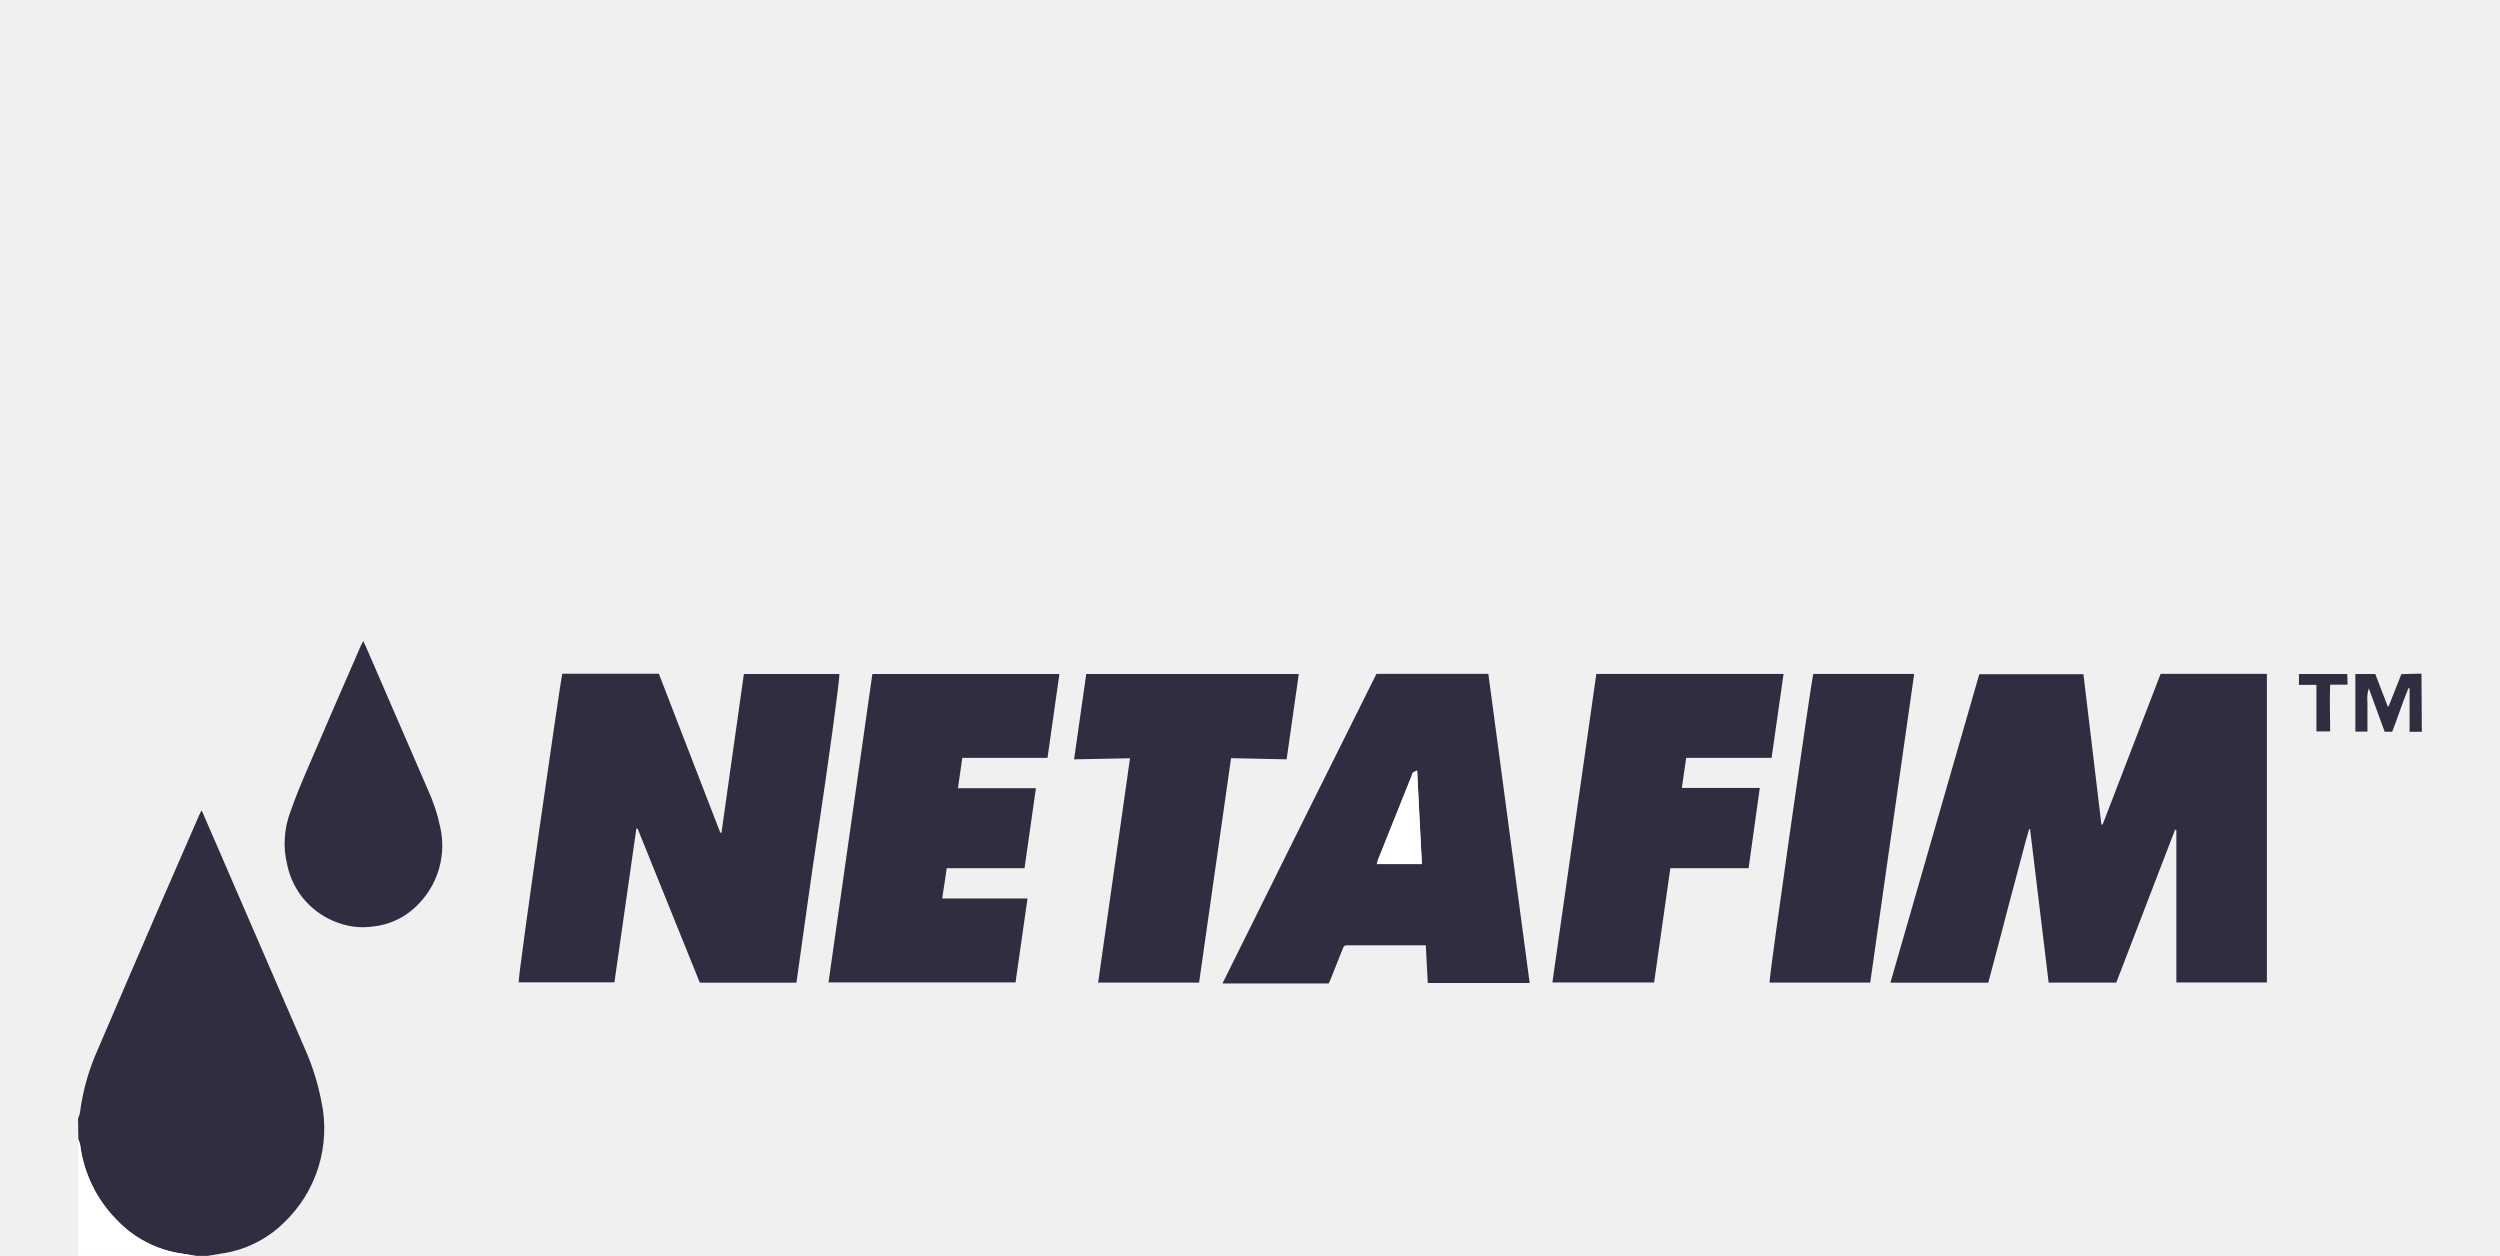
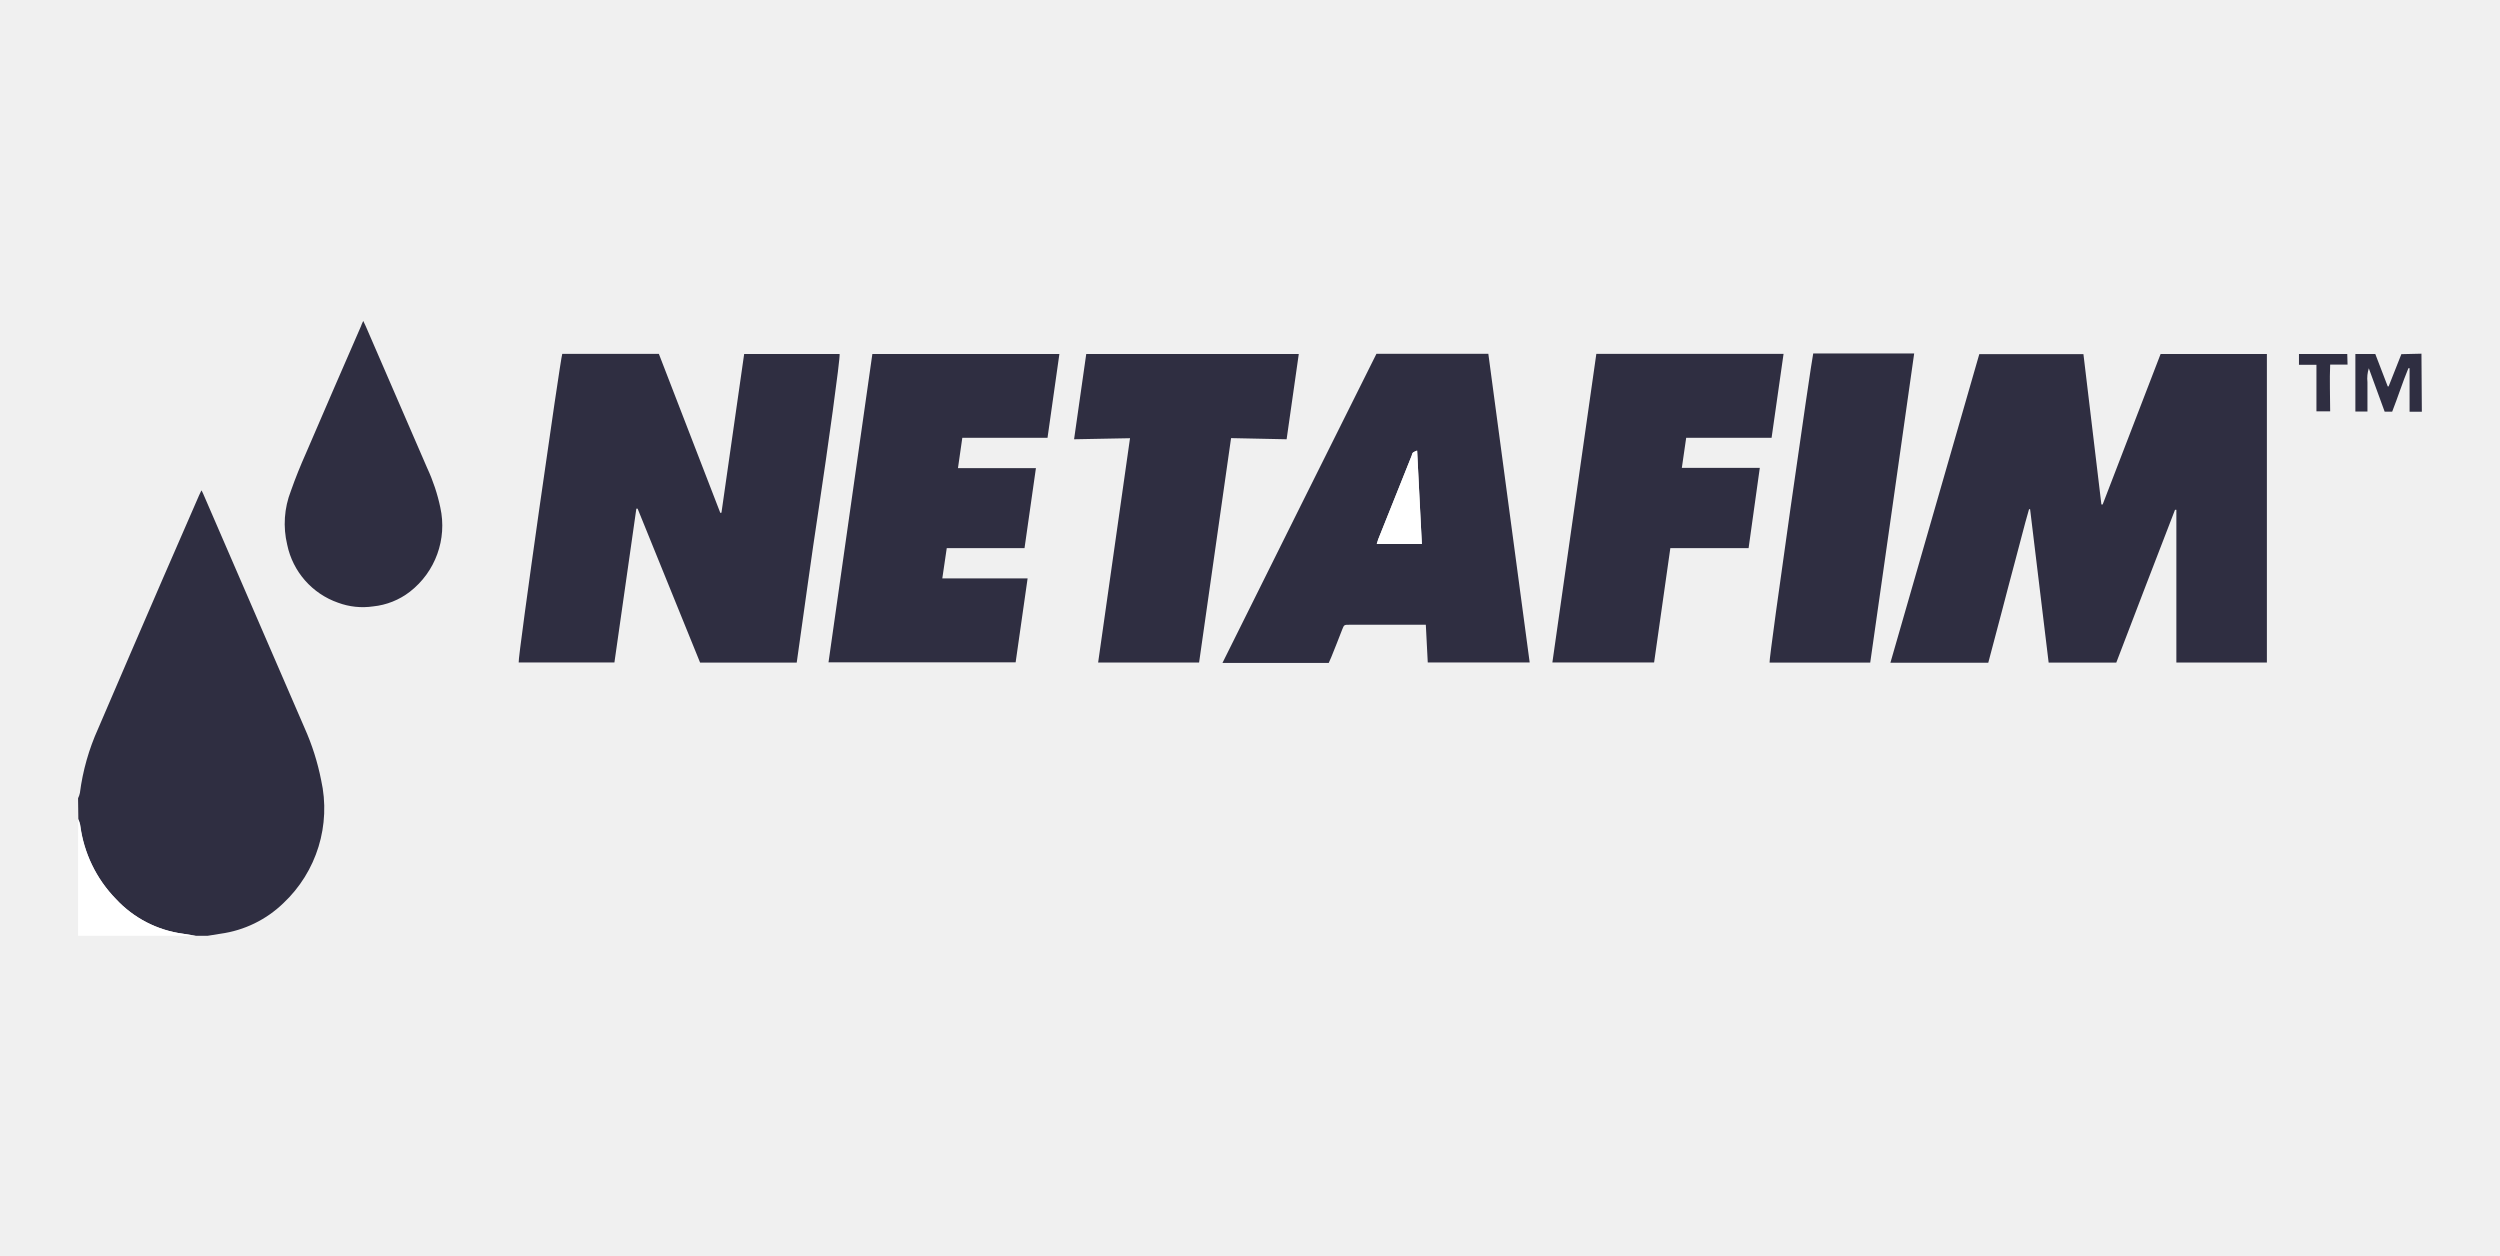
<svg xmlns="http://www.w3.org/2000/svg" id="Layer_1" data-name="Layer 1" viewBox="0 0 258.78 130">
  <defs>
    <style>.cls-1{fill:none;}.cls-2{fill:#2f2e41;}.cls-3{fill:#fff;}</style>
  </defs>
-   <path class="cls-1" d="M250.69,75.75V130H21.47l1.37-.23a11.55,11.55,0,0,0,6.48-3.14,13.46,13.46,0,0,0,3.92-12.76,25.16,25.16,0,0,0-1.71-5.38Q26.3,96.37,21,84.26a2.63,2.63,0,0,0-.19-.37c-.1.21-.18.37-.25.53l-3.81,8.74c-2.21,5.13-4.44,10.25-6.63,15.39a23.39,23.39,0,0,0-1.89,6.66,2.24,2.24,0,0,1-.19.55V66.26H250.69v3.45l-2.08.05c-.45,1.14-.88,2.24-1.32,3.34,0,0,0,0,0,0h-.09l-1.29-3.35h-2.06v5.94h1.25V74.18c0-.5,0-1,0-1.51a3.54,3.54,0,0,1,.14-1.44q.81,2.23,1.64,4.49h.78c.59-1.5,1.07-3,1.68-4.5l.12,0v4.51Zm-31.63,26q3-7.93,6.06-15.84l.14,0v15.81h9.37V69.76h-11c-2,5.19-4,10.4-6,15.59l-.13,0-1.86-15.55H204.88l-9.2,31.93h10.11q.71-2.69,1.41-5.32c.47-1.78.93-3.55,1.4-5.32s.9-3.5,1.41-5.24l.11,0L212,101.71ZM74.68,86.2l-.13,0c-2.12-5.5-4.25-11-6.36-16.46h-10c-.16.56-4.62,31.47-4.51,31.94h9.89c.76-5.32,1.51-10.61,2.27-15.91l.13,0,6.48,15.94h10c.76-5.32,1.47-10.64,2.28-15.95.89-5.89,2.24-15.56,2.16-16H77Q75.85,78,74.68,86.2Zm67.8-16.45q-8,16-16,32h11c.09-.2.18-.4.26-.6l1.13-2.85c.2-.49.2-.5.74-.5H147c.17,0,.35,0,.58,0,.07,1.31.13,2.6.2,3.9h10.55q-2.15-16-4.28-31.95Zm-32.82,0H90.3L85.76,101.7h19.36L106.36,93H97.53L98,89.88h4c1.34,0,2.68,0,4,0l1.18-8.28H99.16l.45-3.14h8.82C108.84,75.54,109.25,72.69,109.66,69.77Zm75,0H165.24q-2.28,16-4.55,31.94h10.53c.56-3.94,1.12-7.86,1.68-11.83H181l1.16-8.29h-6.43c-.53,0-1.06,0-1.64,0l.45-3.11h8.84C183.79,75.53,184.2,72.68,184.62,69.76Zm-50.18,0h-22l-1.26,8.83,5.79-.11c-1.11,7.78-2.2,15.48-3.3,23.22h10.45c1.1-7.75,2.2-15.47,3.31-23.23l5.75.12C133.6,75.65,134,72.73,134.44,69.77Zm59.15,31.94c1.52-10.66,3-21.28,4.55-31.95H187.69c-.17.56-4.6,31.44-4.52,31.95ZM37.6,66.35c-.11.24-.2.41-.27.59q-2.85,6.56-5.68,13.11c-.56,1.3-1.11,2.61-1.58,4a9.28,9.28,0,0,0-.38,5.56,8.1,8.1,0,0,0,5.27,6,7.35,7.35,0,0,0,3.66.38,7.46,7.46,0,0,0,3.81-1.52,8.69,8.69,0,0,0,3.15-8.72,19,19,0,0,0-1.36-4.08L37.86,66.9C37.79,66.73,37.71,66.58,37.6,66.35ZM243,70.87v-1.1h-5v1.12h1.81v4.82h1.42c.05-1.63,0-3.22,0-4.84Z" />
-   <path class="cls-2" d="M8.08,115.76a2.24,2.24,0,0,0,.19-.55,23.39,23.39,0,0,1,1.89-6.66c2.19-5.14,4.42-10.26,6.63-15.39l3.81-8.74c.07-.16.15-.32.25-.53a2.63,2.63,0,0,1,.19.37q5.25,12.12,10.49,24.23a25.16,25.16,0,0,1,1.71,5.38,13.46,13.46,0,0,1-3.92,12.76,11.55,11.55,0,0,1-6.48,3.14l-1.37.23H20.28l-1.37-.22A11.55,11.55,0,0,1,12,126.19a13.42,13.42,0,0,1-3.69-7.67,2.64,2.64,0,0,0-.2-.6Z" />
-   <path class="cls-3" d="M8.08,117.92a2.64,2.64,0,0,1,.2.6A13.42,13.42,0,0,0,12,126.19a11.55,11.55,0,0,0,6.94,3.59l1.37.22H8.08Z" />
-   <path class="cls-2" d="M250.69,75.75h-1.27V71.24l-.12,0c-.61,1.47-1.09,3-1.68,4.5h-.78q-.83-2.25-1.64-4.49a3.54,3.54,0,0,0-.14,1.44c0,.5,0,1,0,1.51v1.53h-1.25V69.77h2.06l1.29,3.35h.09s0,0,0,0c.44-1.1.87-2.2,1.32-3.34l2.08-.05Z" />
-   <path class="cls-2" d="M219.06,101.71h-7l-1.92-15.87-.11,0c-.51,1.74-.93,3.5-1.41,5.24s-.93,3.54-1.4,5.32-.94,3.53-1.41,5.32H195.68l9.2-31.93h10.78l1.86,15.55.13,0c2-5.19,4-10.4,6-15.59h11v31.95h-9.37V85.9l-.14,0Q222.11,93.78,219.06,101.71Z" />
-   <path class="cls-2" d="M74.68,86.2Q75.85,78,77,69.77h9.88c.08.43-1.27,10.1-2.16,16-.81,5.31-1.52,10.63-2.28,15.95h-10L66,85.77l-.13,0c-.76,5.3-1.51,10.59-2.27,15.91H53.69c-.11-.47,4.35-31.38,4.51-31.94h10c2.11,5.46,4.24,11,6.36,16.46Z" />
-   <path class="cls-2" d="M142.48,69.75h11.58q2.15,16,4.28,32H147.79c-.07-1.3-.13-2.59-.2-3.9-.23,0-.41,0-.58,0h-7.34c-.54,0-.54,0-.74.5l-1.13,2.85c-.08.2-.17.4-.26.6h-11Q134.52,85.69,142.48,69.75Zm4.7,19.69c-.16-3.23-.32-6.4-.49-9.68a2.29,2.29,0,0,0-.42.21c-.07.06-.09.19-.13.29q-1.75,4.36-3.5,8.74c0,.13-.08.27-.13.44Z" />
-   <path class="cls-2" d="M109.66,69.77c-.41,2.92-.82,5.77-1.23,8.68H99.61l-.45,3.14h8.07l-1.18,8.28c-1.35,0-2.69,0-4,0H98L97.53,93h8.83l-1.24,8.69H85.76L90.3,69.77Z" />
-   <path class="cls-2" d="M184.62,69.76c-.42,2.92-.83,5.77-1.24,8.69h-8.84l-.45,3.11c.58,0,1.11,0,1.64,0h6.43L181,89.87h-8.1c-.56,4-1.12,7.89-1.68,11.83H160.69q2.28-16,4.55-31.94Z" />
-   <path class="cls-2" d="M134.44,69.77c-.42,3-.84,5.88-1.26,8.83l-5.75-.12c-1.11,7.76-2.21,15.48-3.31,23.23H113.67c1.1-7.74,2.19-15.44,3.3-23.22l-5.79.11,1.26-8.83Z" />
-   <path class="cls-2" d="M193.59,101.71H183.17c-.08-.51,4.35-31.39,4.52-31.95h10.45C196.63,80.43,195.11,91.05,193.59,101.71Z" />
-   <path class="cls-2" d="M37.6,66.35c.11.23.19.38.26.55l6.36,14.68a19,19,0,0,1,1.36,4.08,8.69,8.69,0,0,1-3.15,8.72,7.46,7.46,0,0,1-3.81,1.52A7.35,7.35,0,0,1,35,95.52a8.1,8.1,0,0,1-5.27-6A9.28,9.28,0,0,1,30.07,84c.47-1.34,1-2.65,1.58-4q2.82-6.57,5.68-13.11C37.4,66.76,37.49,66.59,37.6,66.35Z" />
-   <path class="cls-2" d="M243,70.87H241.2c-.07,1.62,0,3.21,0,4.84h-1.42V70.89h-1.81V69.77h5Z" />
-   <path class="cls-3" d="M147.18,89.44h-4.67c.05-.17.08-.31.13-.44q1.76-4.36,3.5-8.74c0-.1.06-.23.13-.29a2.29,2.29,0,0,1,.42-.21C146.86,83,147,86.21,147.18,89.44Z" />
+   <path class="cls-1" d="M250.69,42.62V96.87H21.47l1.37-.22a11.63,11.63,0,0,0,6.48-3.15,13.46,13.46,0,0,0,3.92-12.76,25.16,25.16,0,0,0-1.71-5.38Q26.3,63.24,21,51.13a2.63,2.63,0,0,0-.19-.37c-.1.21-.18.37-.25.53L16.79,60c-2.21,5.12-4.44,10.25-6.63,15.38a23.39,23.39,0,0,0-1.89,6.66,2.24,2.24,0,0,1-.19.55V33.13H250.69v3.45l-2.08.05c-.45,1.14-.88,2.24-1.32,3.34l0,0h-.09l-1.29-3.35h-2.06v5.94h1.25V41.05c0-.5,0-1,0-1.51a3.54,3.54,0,0,1,.14-1.44q.81,2.24,1.64,4.49h.78c.59-1.5,1.07-3,1.68-4.5l.12,0v4.51Zm-31.63,26c2-5.3,4.05-10.57,6.06-15.85l.14,0V68.58h9.37V36.64h-11c-2,5.18-4,10.39-6,15.58l-.13,0q-.93-7.77-1.86-15.56H204.88l-9.2,31.94h10.11c.47-1.79.94-3.56,1.41-5.33s.93-3.55,1.4-5.31.9-3.51,1.41-5.25l.11,0L212,68.59ZM74.68,53.07l-.13,0q-3.18-8.25-6.36-16.46h-10c-.16.56-4.62,31.47-4.51,31.95h9.89q1.14-8,2.27-15.92H66l6.48,15.93h10c.76-5.32,1.47-10.64,2.28-15.95.89-5.89,2.24-15.56,2.16-16H77C76.24,42.14,75.46,47.6,74.68,53.07Zm67.8-16.45q-8,16-16,32h11l.26-.59c.38-.95.75-1.91,1.13-2.86.2-.49.2-.49.74-.5H147l.58,0c.07,1.32.13,2.6.2,3.9h10.55q-2.15-16-4.28-31.95Zm-32.82,0H90.3L85.76,68.57h19.36l1.24-8.69H97.53L98,56.75h4c1.34,0,2.68,0,4,0l1.18-8.28H99.16l.45-3.14h8.82C108.84,42.41,109.25,39.56,109.66,36.64Zm75,0H165.24q-2.28,16-4.55,31.94h10.53c.56-3.94,1.12-7.86,1.68-11.83H181l1.16-8.29h-6.43c-.53,0-1.06,0-1.64,0l.45-3.11h8.84C183.79,42.41,184.2,39.55,184.62,36.63Zm-50.18,0h-22l-1.26,8.83,5.79-.11c-1.11,7.78-2.2,15.48-3.3,23.22h10.45c1.1-7.75,2.2-15.47,3.31-23.23l5.75.12C133.6,42.52,134,39.6,134.44,36.64Zm59.15,32c1.52-10.67,3-21.29,4.55-32H187.69c-.17.56-4.6,31.44-4.52,32ZM37.6,33.22c-.11.24-.2.42-.27.59q-2.85,6.55-5.68,13.11c-.56,1.3-1.11,2.61-1.58,3.95a9.31,9.31,0,0,0-.38,5.57,8.1,8.1,0,0,0,5.27,6,7.35,7.35,0,0,0,3.66.38,7.46,7.46,0,0,0,3.81-1.52,8.67,8.67,0,0,0,3.15-8.71,18.89,18.89,0,0,0-1.36-4.09L37.86,33.77C37.79,33.6,37.71,33.45,37.6,33.22ZM243,37.74v-1.1h-5v1.12h1.81v4.82h1.42c.05-1.63,0-3.21,0-4.84Z" />
+   <path class="cls-2" d="M8.08,82.63a2.24,2.24,0,0,0,.19-.55,23.39,23.39,0,0,1,1.89-6.66c2.19-5.13,4.42-10.26,6.63-15.38l3.81-8.75c.07-.16.15-.32.25-.53a2.63,2.63,0,0,1,.19.37q5.25,12.12,10.49,24.23a25.16,25.16,0,0,1,1.71,5.38A13.46,13.46,0,0,1,29.32,93.5a11.63,11.63,0,0,1-6.48,3.15l-1.37.22H20.28l-1.37-.22A11.55,11.55,0,0,1,12,93.06a13.42,13.42,0,0,1-3.69-7.67,2.82,2.82,0,0,0-.2-.6Z" />
+   <path class="cls-3" d="M8.08,84.79a2.82,2.82,0,0,1,.2.6A13.42,13.42,0,0,0,12,93.06a11.55,11.55,0,0,0,6.94,3.59l1.37.22H8.08Z" />
+   <path class="cls-2" d="M250.69,42.62h-1.27V38.11l-.12,0c-.61,1.47-1.09,3-1.68,4.5h-.78q-.83-2.25-1.64-4.49a3.54,3.54,0,0,0-.14,1.44c0,.51,0,1,0,1.51v1.53h-1.25V36.64h2.06L247.16,40h.09l0,0c.44-1.1.87-2.2,1.32-3.34l2.08-.05Z" />
+   <path class="cls-2" d="M219.06,68.59h-7l-1.92-15.88-.11,0c-.51,1.74-.93,3.5-1.41,5.25s-.93,3.54-1.4,5.31-.94,3.54-1.41,5.33H195.68l9.2-31.94h10.78q.93,7.8,1.86,15.56l.13,0c2-5.19,4-10.4,6-15.58h11V68.58h-9.37V52.77l-.14,0C223.11,58,221.09,63.29,219.06,68.59Z" />
+   <path class="cls-2" d="M74.68,53.07c.78-5.47,1.56-10.93,2.35-16.43h9.88c.08.43-1.27,10.1-2.16,16-.81,5.31-1.52,10.63-2.28,15.95h-10L66,52.65h-.13q-1.14,8-2.27,15.92H53.69C53.58,68.1,58,37.19,58.2,36.63h10q3.16,8.2,6.36,16.46Z" />
+   <path class="cls-2" d="M142.48,36.62h11.58q2.15,16,4.28,31.95H147.79c-.07-1.3-.13-2.58-.2-3.9l-.58,0h-7.34c-.54,0-.54,0-.74.5-.38,1-.75,1.91-1.13,2.86l-.26.59h-11Q134.52,52.56,142.48,36.62Zm4.7,19.69c-.16-3.23-.32-6.4-.49-9.67a1.84,1.84,0,0,0-.42.2c-.07.06-.09.19-.13.29q-1.75,4.36-3.5,8.75c0,.12-.08.26-.13.43Z" />
+   <path class="cls-2" d="M109.66,36.64c-.41,2.92-.82,5.77-1.23,8.68H99.61l-.45,3.14h8.07l-1.18,8.28c-1.35,0-2.69,0-4,0H98l-.46,3.13h8.83l-1.24,8.69H85.76L90.3,36.64Z" />
+   <path class="cls-2" d="M184.62,36.63c-.42,2.92-.83,5.78-1.24,8.69h-8.84l-.45,3.11c.58,0,1.11,0,1.64,0h6.43L181,56.74h-8.1c-.56,4-1.12,7.89-1.68,11.83H160.69q2.28-16,4.55-31.94Z" />
+   <path class="cls-2" d="M134.44,36.64c-.42,3-.84,5.88-1.26,8.83l-5.75-.12c-1.11,7.76-2.21,15.48-3.31,23.23H113.67c1.1-7.74,2.19-15.44,3.3-23.22l-5.79.11,1.26-8.83Z" />
+   <path class="cls-2" d="M193.59,68.59H183.17c-.08-.52,4.35-31.4,4.52-32h10.45C196.63,47.3,195.11,57.92,193.59,68.59Z" />
+   <path class="cls-2" d="M37.6,33.22c.11.23.19.38.26.55l6.36,14.68a18.89,18.89,0,0,1,1.36,4.09,8.67,8.67,0,0,1-3.15,8.71,7.46,7.46,0,0,1-3.81,1.52A7.35,7.35,0,0,1,35,62.39a8.1,8.1,0,0,1-5.27-6,9.31,9.31,0,0,1,.38-5.57c.47-1.34,1-2.65,1.58-3.95q2.82-6.56,5.68-13.11C37.4,33.64,37.49,33.46,37.6,33.22Z" />
+   <path class="cls-2" d="M243,37.74H241.2c-.07,1.63,0,3.21,0,4.84h-1.42V37.76h-1.81V36.64h5Z" />
+   <path class="cls-3" d="M147.18,56.31h-4.67c.05-.17.08-.31.13-.43q1.76-4.38,3.5-8.75c0-.1.06-.23.13-.29a1.84,1.84,0,0,1,.42-.2C146.86,49.91,147,53.08,147.18,56.31Z" />
</svg>
